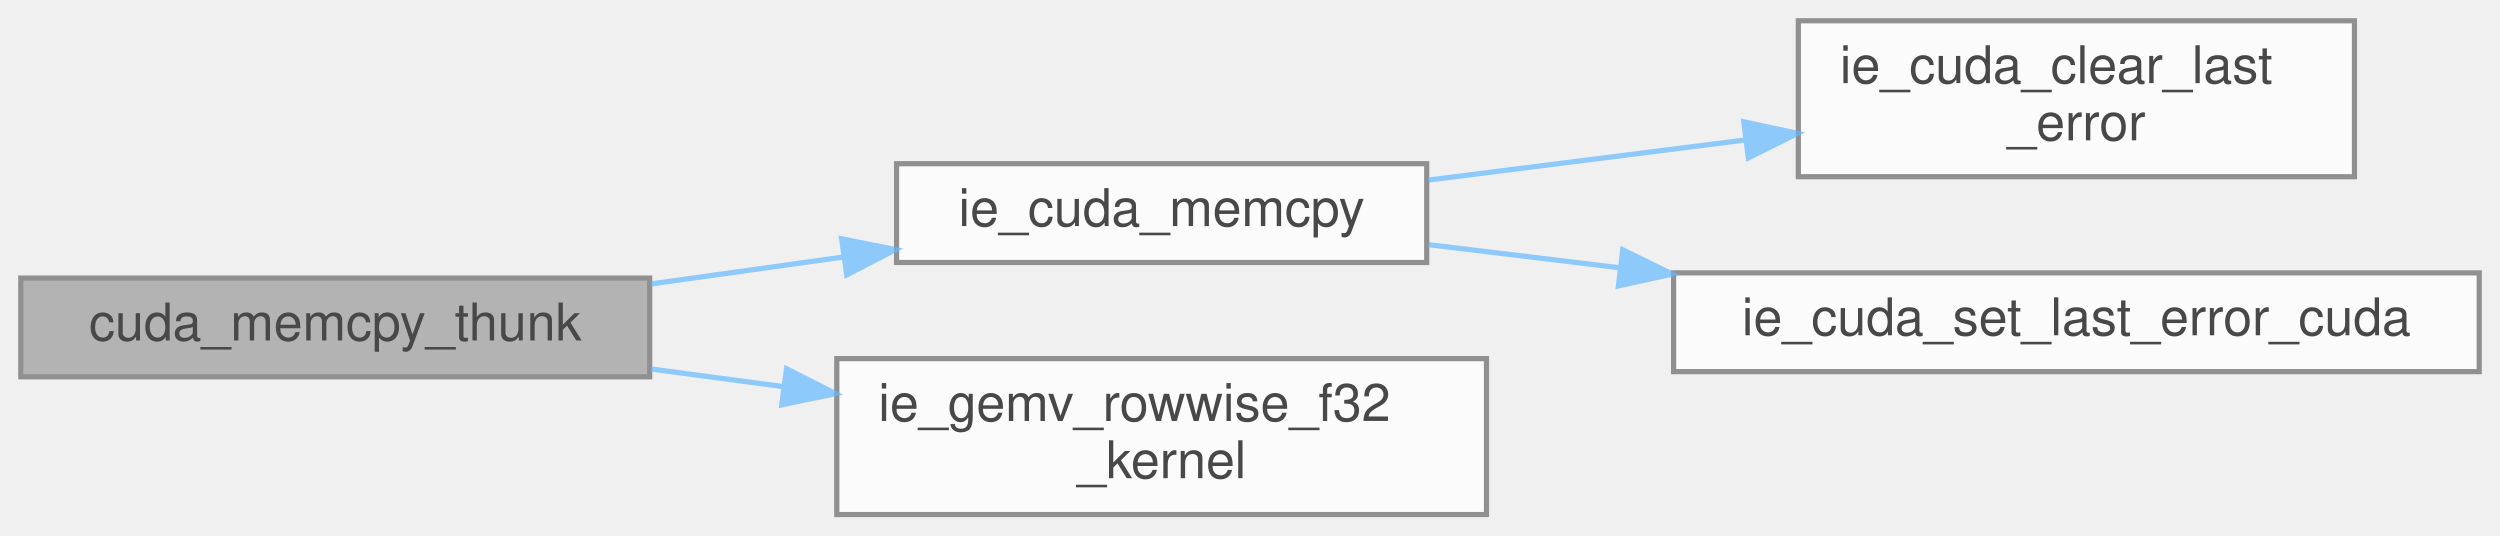
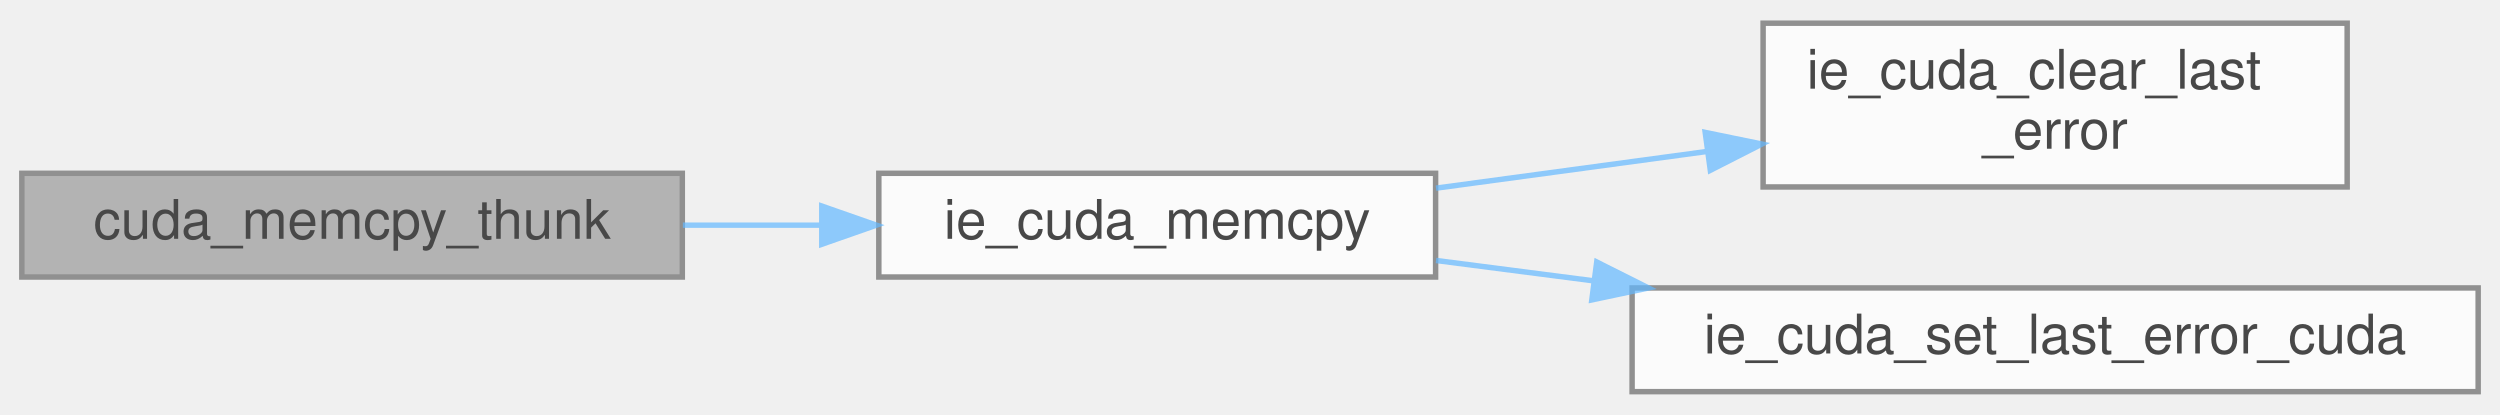
- <svg xmlns="http://www.w3.org/2000/svg" xmlns:xlink="http://www.w3.org/1999/xlink" width="481pt" height="103pt" viewBox="0.00 0.00 481.00 103.00">
+ <svg xmlns="http://www.w3.org/2000/svg" xmlns:xlink="http://www.w3.org/1999/xlink" width="458pt" height="76pt" viewBox="0.00 0.00 458.00 75.50">
  <svg id="main" version="1.1" xml:space="preserve">
    <style type="text/css">
.node, .edge {opacity: 0.7;}
.node.selected, .edge.selected {opacity: 1;}
.edge:hover path { stroke: red; }
.edge:hover polygon { stroke: red; fill: red; }
</style>
    <svg id="graph" class="graph">
-       <g id="graph0" class="graph" transform="scale(1 1) rotate(0) translate(4 99)">
+       <g id="graph0" class="graph" transform="scale(1 1) rotate(0) translate(4 71.5)">
        <g id="Node000001" class="node">
          <g id="a_Node000001">
            <a xlink:title="CUDA memcpy implementation using the CUDA wrapper.">
-               <polygon fill="#999999" stroke="#666666" points="121,-45.5 0,-45.5 0,-26.5 121,-26.5 121,-45.5" />
-               <text text-anchor="middle" x="60.5" y="-33.5" font-family="Helvetica,sans-Serif" font-size="10.00">cuda_memcpy_thunk</text>
+               <polygon fill="#999999" stroke="#666666" points="121,-40 0,-40 0,-21 121,-21 121,-40" />
+               <text text-anchor="middle" x="60.5" y="-28" font-family="Helvetica,sans-Serif" font-size="10.00">cuda_memcpy_thunk</text>
            </a>
          </g>
        </g>
        <g id="Node000002" class="node">
          <g id="a_Node000002">
            <a xlink:href="ie__device__cuda_8cu.html#a13ade60bbdaef0afaf4b53fd42c1e38c" target="_top" xlink:title="Copy memory using CUDA.">
-               <polygon fill="white" stroke="#666666" points="270.5,-67.5 168.5,-67.5 168.5,-48.5 270.5,-48.5 270.5,-67.5" />
-               <text text-anchor="middle" x="219.5" y="-55.5" font-family="Helvetica,sans-Serif" font-size="10.00">ie_cuda_memcpy</text>
+               <polygon fill="white" stroke="#666666" points="259,-40 157,-40 157,-21 259,-21 259,-40" />
+               <text text-anchor="middle" x="208" y="-28" font-family="Helvetica,sans-Serif" font-size="10.00">ie_cuda_memcpy</text>
            </a>
          </g>
        </g>
        <g id="edge1_Node000001_Node000002" class="edge">
          <g id="a_edge1_Node000001_Node000002">
            <a xlink:title=" ">
-               <path fill="none" stroke="#63b8ff" d="M121.3,-44.38C133.42,-46.08 146.17,-47.86 158.3,-49.56" />
-               <polygon fill="#63b8ff" stroke="#63b8ff" points="157.93,-53.05 168.32,-50.97 158.9,-46.11 157.93,-53.05" />
-             </a>
-           </g>
-         </g>
-         <g id="Node000005" class="node">
-           <g id="a_Node000005">
-             <a xlink:href="ie__device__cuda_8cu.html#a5e3d9fee84981707669f5c2398f0c4ab" target="_top" xlink:title="Row-wise GEMV kernel: each thread computes one output row.">
-               <polygon fill="white" stroke="#666666" points="282,-30 157,-30 157,0 282,0 282,-30" />
-               <text text-anchor="start" x="165" y="-18" font-family="Helvetica,sans-Serif" font-size="10.00">ie_gemv_rowwise_f32</text>
-               <text text-anchor="middle" x="219.5" y="-7" font-family="Helvetica,sans-Serif" font-size="10.00">_kernel</text>
-             </a>
-           </g>
-         </g>
-         <g id="edge4_Node000001_Node000005" class="edge">
-           <g id="a_edge4_Node000001_Node000005">
-             <a xlink:title=" ">
-               <path fill="none" stroke="#63b8ff" d="M121.3,-28C129.65,-26.88 138.29,-25.73 146.83,-24.59" />
-               <polygon fill="#63b8ff" stroke="#63b8ff" points="147.33,-28.05 156.78,-23.26 146.4,-21.11 147.33,-28.05" />
+               <path fill="none" stroke="#63b8ff" d="M121.1,-30.5C129.47,-30.5 138.08,-30.5 146.47,-30.5" />
+               <polygon fill="#63b8ff" stroke="#63b8ff" points="146.55,-34 156.55,-30.5 146.55,-27 146.55,-34" />
            </a>
          </g>
        </g>
        <g id="Node000003" class="node">
          <g id="a_Node000003">
            <a xlink:href="ie__device__cuda_8cu.html#a4ed091f3252b0eddeb76bd1d8fc63168" target="_top" xlink:title="Clear the last error string (C ABI).">
-               <polygon fill="white" stroke="#666666" points="449,-95 342,-95 342,-65 449,-65 449,-95" />
-               <text text-anchor="start" x="350" y="-83" font-family="Helvetica,sans-Serif" font-size="10.00">ie_cuda_clear_last</text>
-               <text text-anchor="middle" x="395.5" y="-72" font-family="Helvetica,sans-Serif" font-size="10.00">_error</text>
+               <polygon fill="white" stroke="#666666" points="426,-67.5 319,-67.5 319,-37.5 426,-37.5 426,-67.5" />
+               <text text-anchor="start" x="327" y="-55.5" font-family="Helvetica,sans-Serif" font-size="10.00">ie_cuda_clear_last</text>
+               <text text-anchor="middle" x="372.5" y="-44.5" font-family="Helvetica,sans-Serif" font-size="10.00">_error</text>
            </a>
          </g>
        </g>
        <g id="edge2_Node000002_Node000003" class="edge">
          <g id="a_edge2_Node000002_Node000003">
            <a xlink:title=" ">
-               <path fill="none" stroke="#63b8ff" d="M270.83,-64.36C289.89,-66.77 311.83,-69.55 331.88,-72.08" />
-               <polygon fill="#63b8ff" stroke="#63b8ff" points="331.5,-75.56 341.86,-73.34 332.38,-68.62 331.5,-75.56" />
+               <path fill="none" stroke="#63b8ff" d="M259.08,-37.28C274.76,-39.4 292.26,-41.77 308.7,-44" />
+               <polygon fill="#63b8ff" stroke="#63b8ff" points="308.39,-47.49 318.77,-45.36 309.33,-40.55 308.39,-47.49" />
            </a>
          </g>
        </g>
        <g id="Node000004" class="node">
          <g id="a_Node000004">
            <a xlink:href="ie__device__cuda_8cu.html#a0391d9bf2a39582d39265da97820553f" target="_top" xlink:title="Store the last error message into the global static buffer.">
-               <polygon fill="white" stroke="#666666" points="473,-46.5 318,-46.5 318,-27.5 473,-27.5 473,-46.5" />
-               <text text-anchor="middle" x="395.5" y="-34.5" font-family="Helvetica,sans-Serif" font-size="10.00">ie_cuda_set_last_error_cuda</text>
+               <polygon fill="white" stroke="#666666" points="450,-19 295,-19 295,0 450,0 450,-19" />
+               <text text-anchor="middle" x="372.5" y="-7" font-family="Helvetica,sans-Serif" font-size="10.00">ie_cuda_set_last_error_cuda</text>
            </a>
          </g>
        </g>
        <g id="edge3_Node000002_Node000004" class="edge">
          <g id="a_edge3_Node000002_Node000004">
            <a xlink:title=" ">
-               <path fill="none" stroke="#63b8ff" d="M270.83,-51.93C282.39,-50.53 295.01,-49.01 307.63,-47.48" />
-               <polygon fill="#63b8ff" stroke="#63b8ff" points="308.22,-50.94 317.73,-46.27 307.38,-43.99 308.22,-50.94" />
+               <path fill="none" stroke="#63b8ff" d="M259.08,-24.03C268.22,-22.85 277.97,-21.59 287.78,-20.32" />
+               <polygon fill="#63b8ff" stroke="#63b8ff" points="288.52,-23.75 297.99,-19 287.62,-16.81 288.52,-23.75" />
            </a>
          </g>
        </g>
      </g>
    </svg>
  </svg>
  <style type="text/css">

[data-mouse-over-selected='false'] { opacity: 0.7; }
[data-mouse-over-selected='true']  { opacity: 1.0; }

</style>
</svg>
